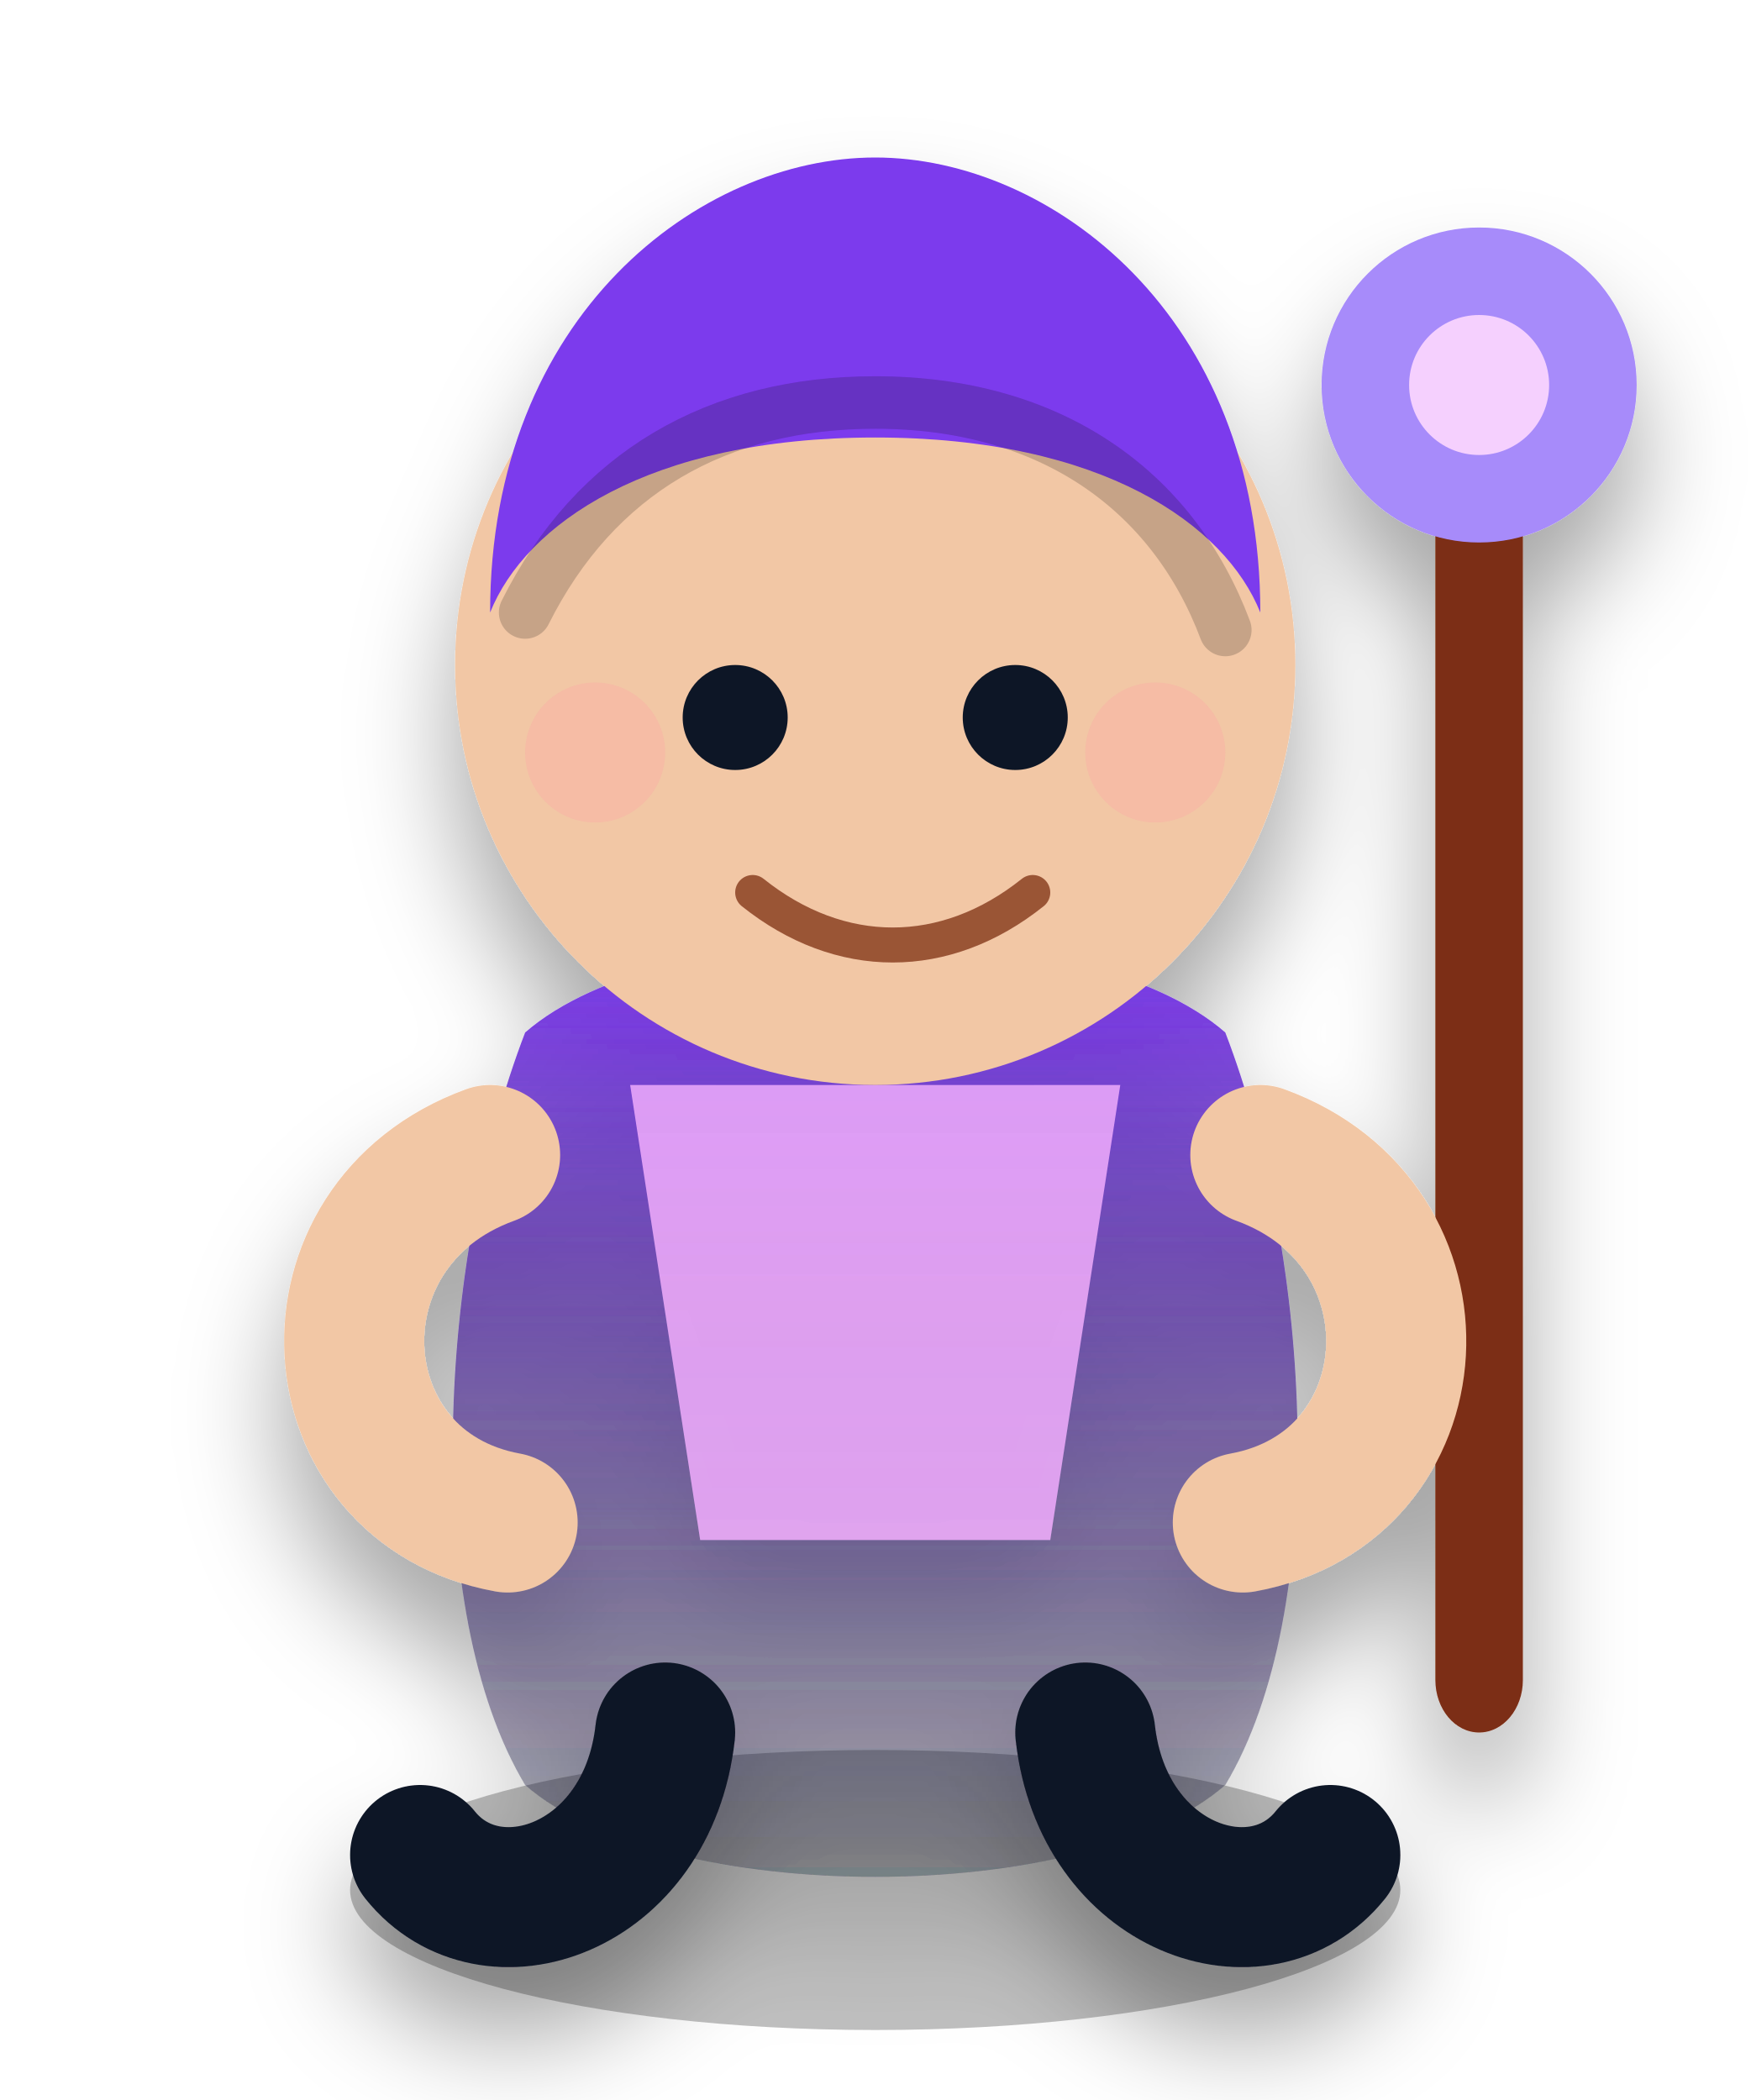
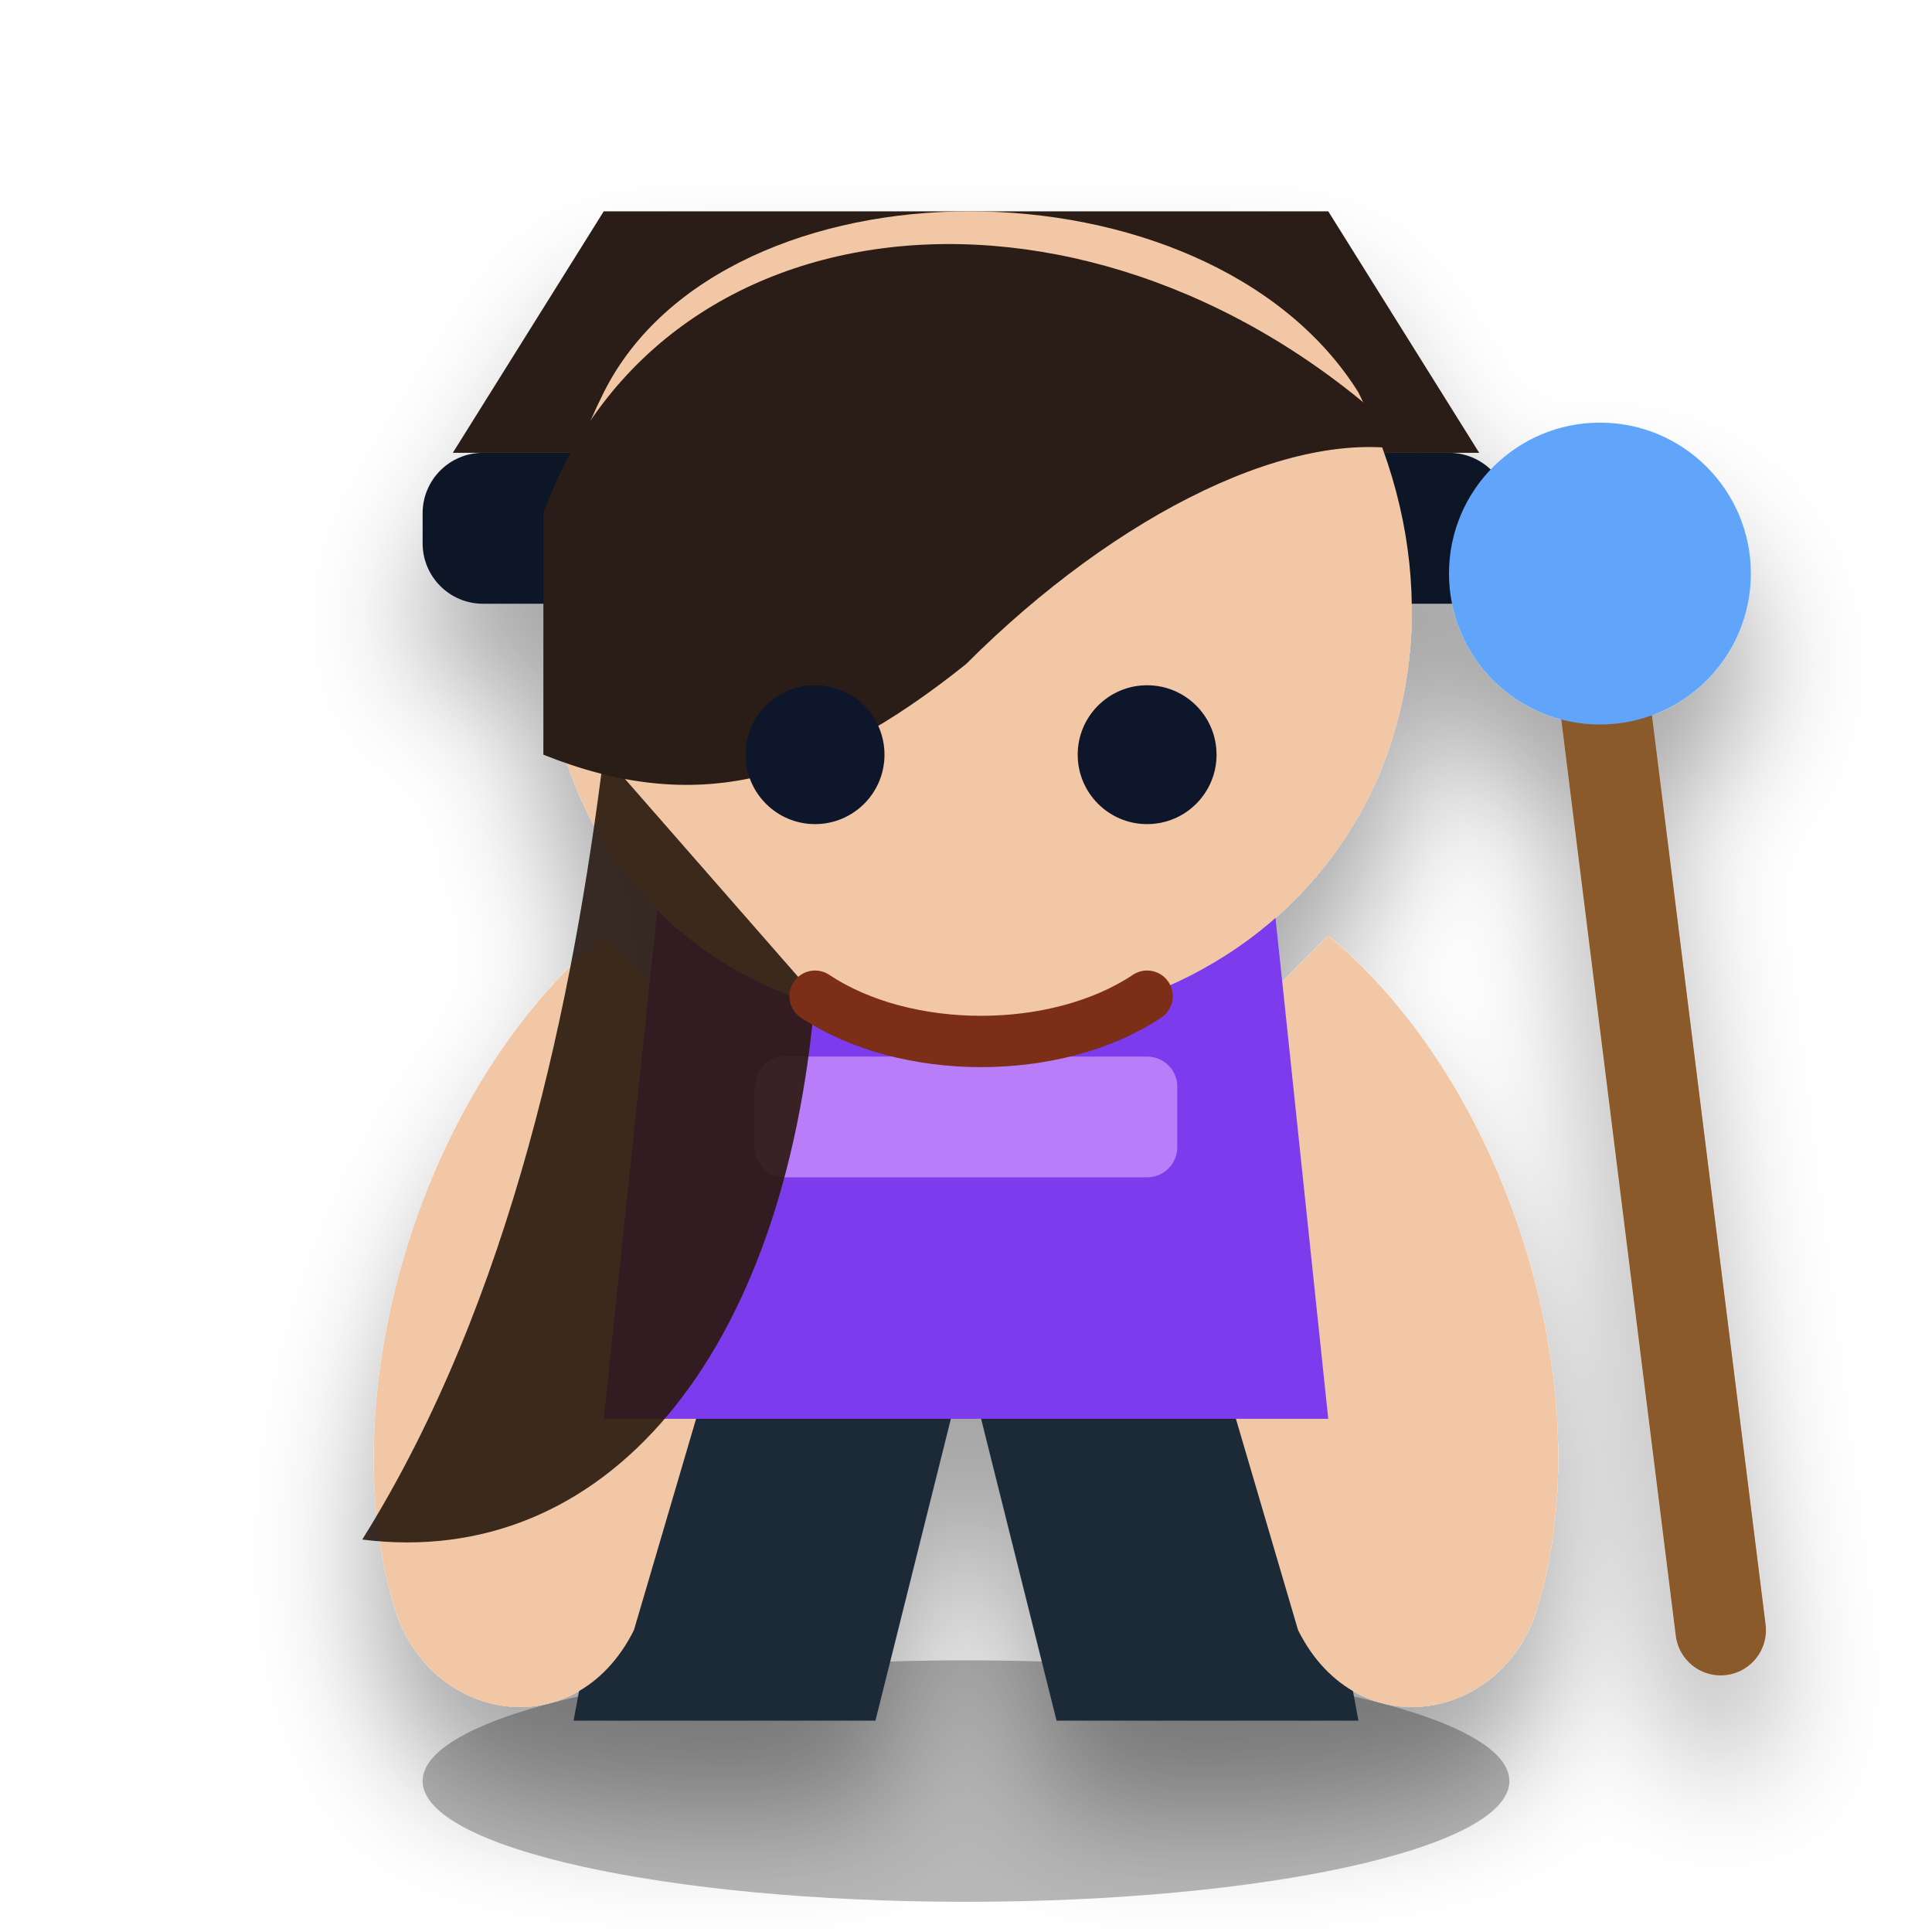
- <svg xmlns="http://www.w3.org/2000/svg" width="100" height="120" viewBox="0 0 100 120">
+ <svg xmlns="http://www.w3.org/2000/svg" viewBox="0 0 64 64" role="img" aria-label="character">
  <defs>
-     <filter id="shadow" x="-20%" y="-20%" width="140%" height="140%">
-       <feDropShadow dx="0" dy="4" stdDeviation="3" flood-color="#000" flood-opacity="0.35" />
+     <filter id="s" x="-20%" y="-20%" width="140%" height="140%">
+       <feDropShadow dx="0" dy="3" stdDeviation="2" flood-opacity=".35" />
    </filter>
-     <linearGradient id="body" x1="0" y1="0" x2="0" y2="1">
-       <stop offset="0" stop-color="#7c3aed" />
-       <stop offset="1" stop-color="#111827" stop-opacity="0.3" />
-     </linearGradient>
  </defs>
-   <ellipse cx="50" cy="108" rx="30" ry="8" fill="#000" opacity="0.25" />
-   <g filter="url(#shadow)">
-     <g>
-       <rect x="82" y="25" width="5" height="74" rx="3" fill="#7c2d12" />
-       <circle cx="84.5" cy="22" r="9" fill="#a78bfa" />
-       <circle cx="84.5" cy="22" r="4" fill="#f5d0fe" />
-     </g>
-     <path d="M30 59 C25 72 24 92 30 102 C38 109 62 109 70 102 C76 92 75 72 70 59 C62 52 38 52 30 59 Z" fill="url(#body)" />
-     <path d="M36 62 L64 62 L60 88 L40 88 Z" fill="#f0abfc" opacity="0.85" />
-     <path d="M28 66 C17 70 18 85 29 87" fill="none" stroke="#f2c7a5" stroke-width="8" stroke-linecap="round" />
-     <path d="M72 66 C83 70 82 85 71 87" fill="none" stroke="#f2c7a5" stroke-width="8" stroke-linecap="round" />
-     <path d="M38 99 C37 108 28 111 24 106" fill="none" stroke="#111827" stroke-width="8" stroke-linecap="round" />
-     <path d="M62 99 C63 108 72 111 76 106" fill="none" stroke="#111827" stroke-width="8" stroke-linecap="round" />
-     <circle cx="50" cy="38" r="24" fill="#f2c7a5" />
-     <path d="M28 35 C28 18 40 9 50 9 C60 9 72 18 72 35 C70 30 63 25 50 25 C37 25 30 30 28 35 Z" fill="#7c3aed" />
-     <path d="M30 35 C34 27 41 23 50 23 C60 23 67 28 70 36" fill="none" stroke="rgba(0,0,0,.18)" stroke-width="3" stroke-linecap="round" />
-     <circle cx="42" cy="41" r="3" fill="#111827" />
-     <circle cx="58" cy="41" r="3" fill="#111827" />
-     <path d="M43 51 C48 55 54 55 59 51" fill="none" stroke="#7c2d12" stroke-width="2" stroke-linecap="round" opacity="0.75" />
-     <circle cx="34" cy="43" r="4" fill="#fca5a5" opacity="0.35" />
-     <circle cx="66" cy="43" r="4" fill="#fca5a5" opacity="0.35" />
+   <ellipse cx="32" cy="59" rx="18" ry="4" fill="#000" opacity=".28" />
+   <g filter="url(#s)">
+     <path d="M15 15 L49 15 L44 7 L20 7 Z" fill="#2b1b12" />
+     <rect x="14" y="15" width="36" height="5" rx="2" fill="#111827" />
+     <path d="M24 30 L40 30 L45 57 L35 57 L32 45 L29 57 L19 57 Z" fill="#1f2937" />
+     <path d="M20 31 C14 36 11 46 13 53 C14 57 19 58 21 54 L26 37 Z" fill="#f2c7a5" />
+     <path d="M44 31 C50 36 53 46 51 53 C50 57 45 58 43 54 L38 37 Z" fill="#f2c7a5" />
+     <path d="M22 28 L42 28 L44 47 L20 47 Z" fill="#7c3aed" />
+     <rect x="25" y="35" width="14" height="4" rx="1" fill="#c084fc" opacity=".9" />
+     <path d="M20 13 C24 5 40 5 45 13 C50 23 44 34 32 34 C20 34 15 23 20 13 Z" fill="#f2c7a5" />
+     <path d="M18 17 C22 6 37 5 47 15 C43 14 37 17 32 22 C27 26 23 27 18 25 Z" fill="#2b1b12" />
+     <path d="M20 25 C19 33 17 43 12 51 C20 52 26 45 27 33 Z" fill="#2b1b12" opacity=".92" />
+     <circle cx="27" cy="25" r="2.3" fill="#0f172a" />
+     <circle cx="38" cy="25" r="2.3" fill="#0f172a" />
+     <path d="M27 33 C30 35 35 35 38 33" fill="none" stroke="#7c2d12" stroke-width="1.7" stroke-linecap="round" />
+     <path d="M53 22 L57 54" stroke="#8b5a2b" stroke-width="3" stroke-linecap="round" />
+     <circle cx="53" cy="19" r="5" fill="#60a5fa" />
  </g>
</svg>
